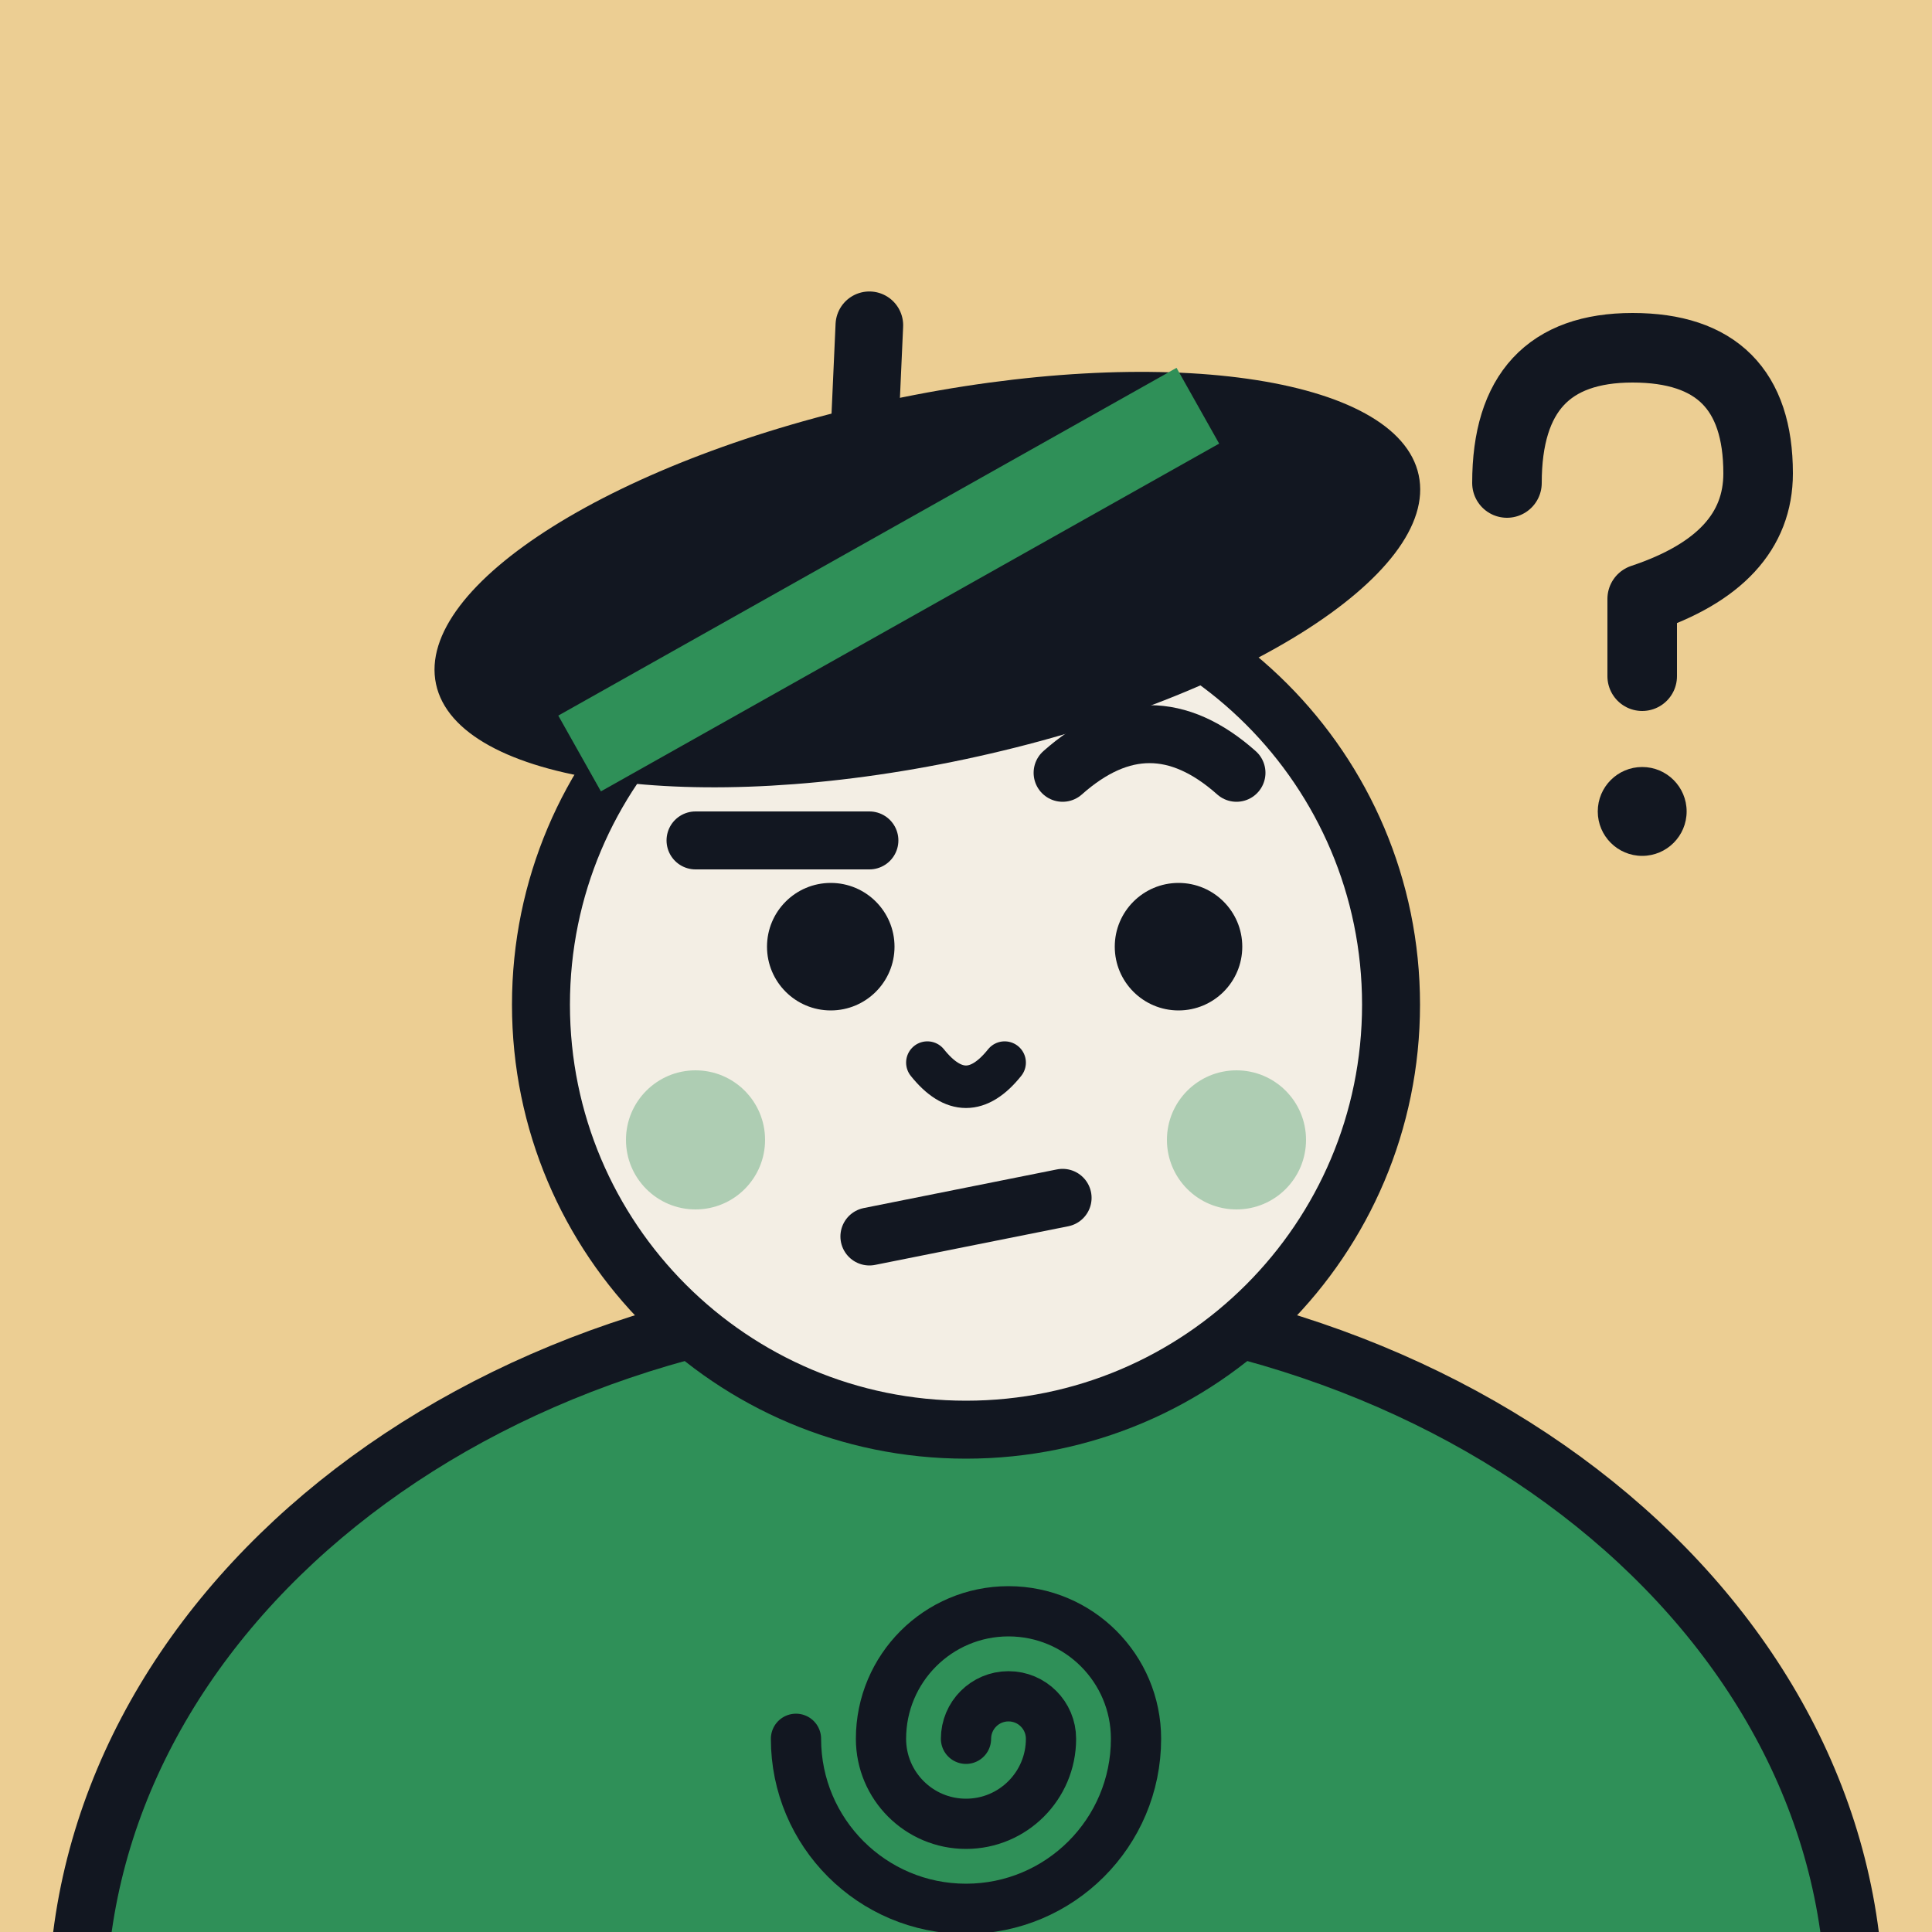
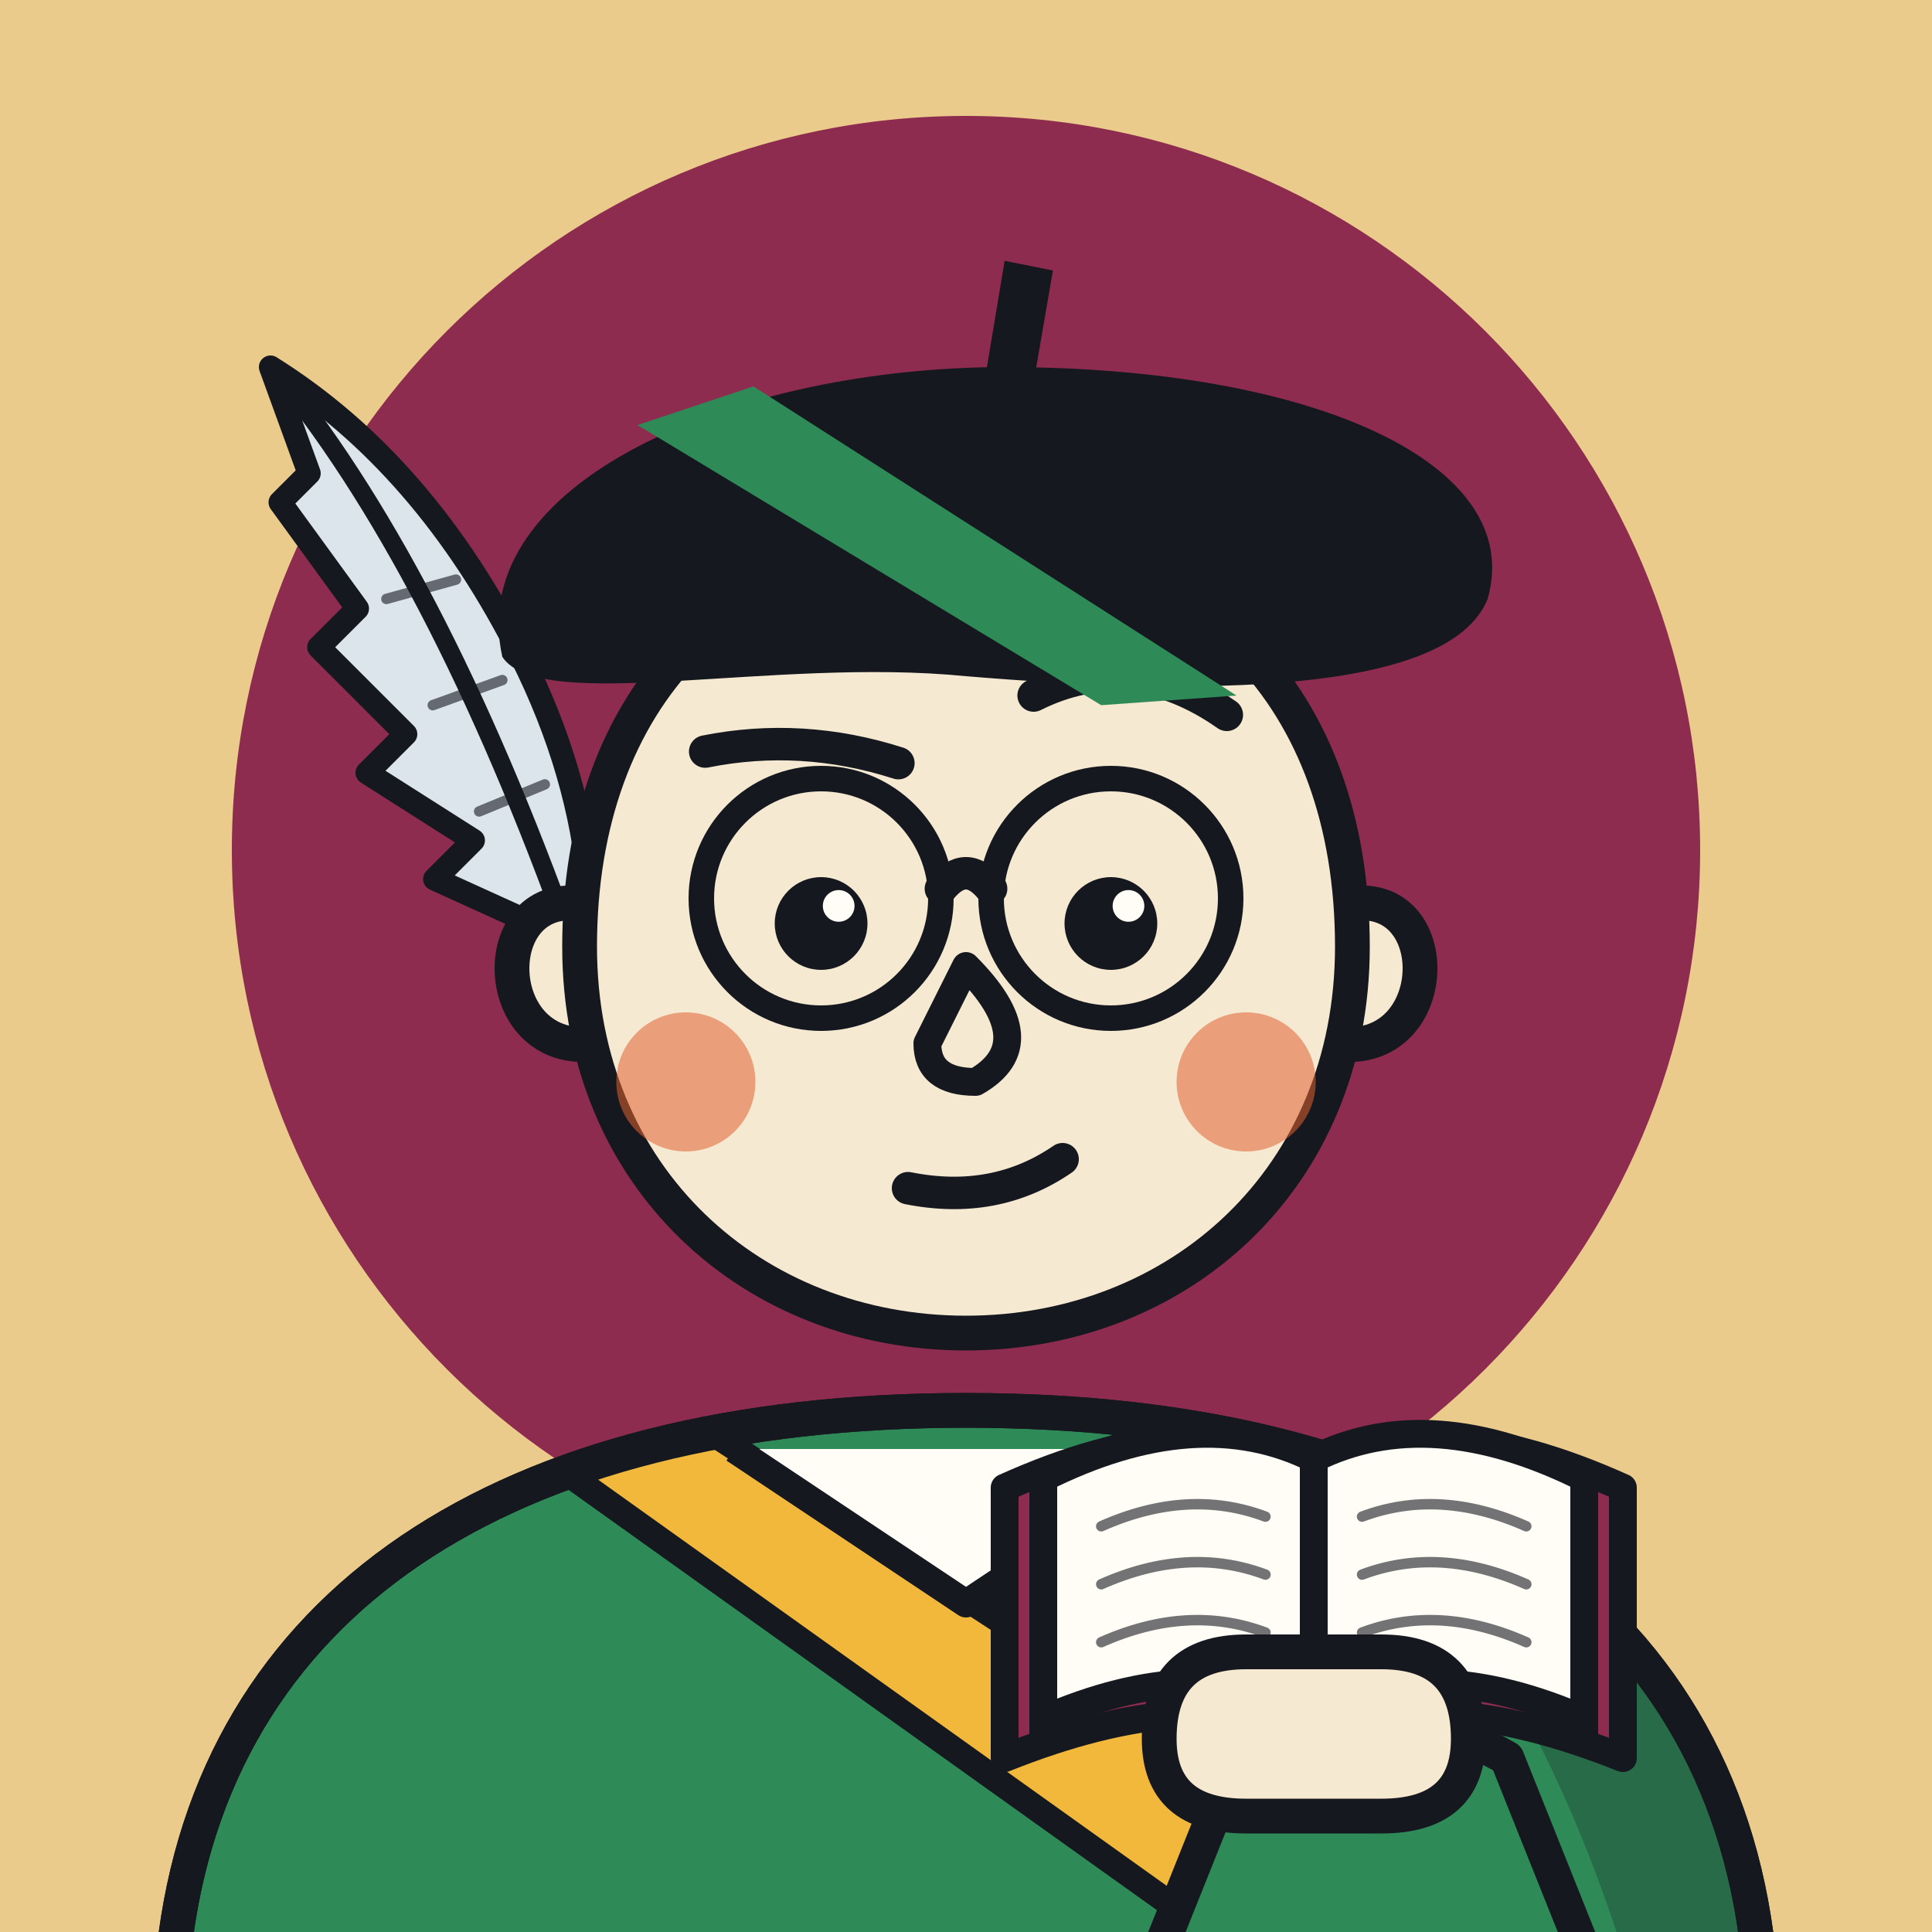
<svg xmlns="http://www.w3.org/2000/svg" viewBox="0 0 100 100">
-   <rect width="100" height="100" fill="#ECCE93" />
-   <ellipse cx="50" cy="104" rx="46" ry="37" fill="#2F9058" stroke="#121721" stroke-width="3" stroke-linecap="round" stroke-linejoin="round" />
-   <path d="M50 90a2.2 2.2 0 0 1 4.4 0a4.4 4.4 0 0 1-8.8 0a6.6 6.6 0 0 1 13.2 0a8.8 8.8 0 0 1-17.6 0" fill="none" stroke="#121721" stroke-width="2.6" stroke-linecap="round" stroke-linejoin="round" />
-   <circle cx="50" cy="52" r="22" fill="#F3EEE4" stroke="#121721" stroke-width="3" stroke-linecap="round" stroke-linejoin="round" />
-   <circle cx="36" cy="59" r="3.6" fill="#2F9058" opacity=".35" />
-   <circle cx="64" cy="59" r="3.6" fill="#2F9058" opacity=".35" />
-   <path d="M48 55q2 2.5 4 0" fill="none" stroke="#121721" stroke-width="2.2" stroke-linecap="round" stroke-linejoin="round" />
-   <g transform="rotate(-12 48 30)">
-     <ellipse cx="48" cy="30" rx="26" ry="9.5" fill="#121721" />
-     <path d="M46.5 21.5L47.8 16.5" stroke="#121721" stroke-width="3.5" stroke-linecap="round" stroke-linejoin="round" />
+   <style>
+ .corps{transform-origin:50px 100px;animation:souffle 3.9s ease-in-out infinite}
+ .tete{animation:respire 3.9s ease-in-out infinite}
+ .oeil{transform-box:fill-box;transform-origin:center;animation:cligne 6.1s infinite}
+ .sourcil{animation:sourcil 6.1s ease-in-out infinite}
+ .chapeau{transform-origin:50px 34px;animation:balance 4.6s ease-in-out infinite}
+ .pouce{transform-origin:72px 73px;animation:pouce 2.8s ease-in-out infinite}
+ .carte{transform-origin:26px 86px;animation:carte 3.2s ease-in-out infinite}
+ .plume{transform-origin:31px 50px;animation:plume 2.3s ease-in-out infinite}
+ .etincelle{transform-box:fill-box;transform-origin:center;animation:scintille 1.8s ease-in-out infinite}
+ .livre{transform-origin:68px 90px;animation:livre 3.9s ease-in-out infinite}
+ .poing{transform-origin:82px 92px;animation:poing 2.6s ease-in-out infinite}
+ .battage{transform-origin:25px 88px;animation:battage 2.4s ease-in-out infinite}
+ .page{transform-origin:72px 82px;animation:page 3.4s ease-in-out infinite}
+ @keyframes souffle{0%,100%{transform:scaleY(1)}50%{transform:scaleY(1.018)}}
+ @keyframes respire{0%,100%{transform:translateY(0)}50%{transform:translateY(-1.1px)}}
+ @keyframes cligne{0%,91%,97%,100%{transform:scaleY(1)}94%{transform:scaleY(.08)}}
+ @keyframes sourcil{0%,80%,100%{transform:translateY(0)}86%,92%{transform:translateY(-1.4px)}}
+ @keyframes balance{0%,100%{transform:rotate(-1.8deg)}50%{transform:rotate(1.8deg)}}
+ @keyframes pouce{0%,62%,100%{transform:rotate(0)}74%{transform:rotate(-9deg)}86%{transform:rotate(3deg)}}
+ @keyframes carte{0%,100%{transform:rotate(-3deg)}50%{transform:rotate(4deg)}}
+ @keyframes plume{0%,100%{transform:rotate(-3.5deg)}50%{transform:rotate(3deg)}}
+ @keyframes livre{0%,100%{transform:translateY(0)}50%{transform:translateY(-1.2px)}}
+ @keyframes poing{0%,55%,100%{transform:rotate(0)}68%{transform:rotate(-7deg) translateY(-1.5px)}80%{transform:rotate(2deg)}90%{transform:rotate(-2deg)}}
+ @keyframes battage{0%,50%,100%{transform:translate(0,0) rotate(0)}62%{transform:translate(-1px,-7px) rotate(-10deg)}76%{transform:translate(1px,-2px) rotate(5deg)}88%{transform:translate(0,0) rotate(-1deg)}}
+ @keyframes page{0%,30%{transform:scaleX(1);opacity:1}62%,78%{transform:scaleX(-1);opacity:1}86%{transform:scaleX(-1);opacity:0}87%{transform:scaleX(1);opacity:0}100%{transform:scaleX(1);opacity:1}}
+ @keyframes scintille{0%,100%{transform:scale(.7) rotate(0);opacity:.75}50%{transform:scale(1.1) rotate(20deg);opacity:1}}
+ @media (prefers-reduced-motion:reduce){*{animation:none!important}}
+ </style>
+   <defs>
+     <clipPath id="cotice-thinking-body">
+       <path d="M9 101 C11 83 26 73 50 73 C74 73 89 83 91 101 Z" />
+     </clipPath>
+     <clipPath id="cotice-thinking-shield">
+       <path d="M26 79 H42 V86 Q42 93 34 96 Q26 93 26 86 Z" />
+     </clipPath>
+   </defs>
+   <rect width="100" height="100" fill="#EBCB8B" />
+   <circle cx="50" cy="44" r="38" fill="#8E2C4F" />
+   <rect x="49" y="-6" width="2" height="12" fill="#8E2C4F" transform="rotate(0 50 44) translate(0 -36)" />
+   <rect x="49" y="-6" width="2" height="12" fill="#8E2C4F" transform="rotate(30 50 44) translate(0 -36)" />
+   <rect x="49" y="-6" width="2" height="12" fill="#8E2C4F" transform="rotate(60 50 44) translate(0 -36)" />
+   <rect x="49" y="-6" width="2" height="12" fill="#8E2C4F" transform="rotate(90 50 44) translate(0 -36)" />
+   <rect x="49" y="-6" width="2" height="12" fill="#8E2C4F" transform="rotate(120 50 44) translate(0 -36)" />
+   <rect x="49" y="-6" width="2" height="12" fill="#8E2C4F" transform="rotate(150 50 44) translate(0 -36)" />
+   <g class="corps">
+     <path d="M9 101 C11 83 26 73 50 73 C74 73 89 83 91 101 Z" fill="#2E8B57" stroke="#16181F" stroke-width="1.80" stroke-linejoin="round" />
+     <g clip-path="url(#cotice-thinking-body)">
+       <path d="M22 71 L32 71 L78 101 L64 101 Z" fill="#F2B83B" stroke="#16181F" stroke-width="1.32" />
+     </g>
+     <g clip-path="url(#cotice-thinking-body)">
+       <path d="M58 70 Q76 76 84 101 L100 101 L100 70 Z" fill="#16181F" opacity=".28" />
+     </g>
+     <path d="M9 101 C11 83 26 73 50 73 C74 73 89 83 91 101 Z" fill="none" stroke="#16181F" stroke-width="1.80" stroke-linejoin="round" />
+     <path d="M38 75 L50 83 L62 75" fill="#FFFDF6" stroke="#16181F" stroke-width="1.44" stroke-linejoin="round" />
+     <path d="M60 101 L64 91 Q71 87 78 91 L82 101 Z" fill="#2E8B57" stroke="#16181F" stroke-width="1.80" stroke-linejoin="round" />
+     <g class="livre">
+       <g transform="translate(-4 0)">
+         <path d="M56 77 Q66 72.5 72 76 Q78 72.5 88 77 L88 91 Q78 87 72 90 Q66 87 56 91 Z" fill="#8E2C4F" stroke="#16181F" stroke-width="1.44" stroke-linejoin="round" />
+         <path d="M58 76.5 Q66 72.5 72 75.5 L72 88.5 Q66 85.5 58 89 Z" fill="#FFFDF6" stroke="#16181F" stroke-width="1.44" />
+         <path d="M86 76.5 Q78 72.5 72 75.5 L72 88.5 Q78 85.5 86 89 Z" fill="#FFFDF6" stroke="#16181F" stroke-width="1.44" />
+         <path d="M61 79 Q65.5 77 69.5 78.5 M61 82 Q65.5 80 69.5 81.5 M61 85 Q65.5 83 69.5 84.5 M74.5 78.5 Q78.5 77 83 79 M74.5 81.5 Q78.5 80 83 82 M74.5 84.5 Q78.5 83 83 85" fill="none" stroke="#16181F" stroke-width="0.54" stroke-linecap="round" opacity="0.6" />
+         <path d="M64 90 Q64 85.5 68.5 85.5 L75.5 85.5 Q80 85.5 80 90 Q80 94 75.5 94 L68.5 94 Q64 94 64 90 Z" fill="#F6E9D2" stroke="#16181F" stroke-width="1.80" stroke-linejoin="round" />
+       </g>
+     </g>
  </g>
-   <path d="M30 39L62 21" stroke="#2F9058" stroke-width="4.5" />
-   <circle cx="43" cy="49" r="3.3" fill="#121721" />
-   <circle cx="61" cy="49" r="3.3" fill="#121721" />
-   <path d="M36 43.5L45 43.5" fill="none" stroke="#121721" stroke-width="3" stroke-linecap="round" stroke-linejoin="round" />
-   <path d="M55 40Q59.5 36 64 40" fill="none" stroke="#121721" stroke-width="3" stroke-linecap="round" stroke-linejoin="round" />
-   <path d="M45 64L55 62" fill="none" stroke="#121721" stroke-width="3" stroke-linecap="round" stroke-linejoin="round" />
-   <path d="M78 25q0-7 6.5-7q6.5 0 6.5 6.5q0 4.5-6 6.5v4" fill="none" stroke="#121721" stroke-width="3.6" stroke-linecap="round" stroke-linejoin="round" />
-   <circle cx="85" cy="42" r="2.3" fill="#121721" />
+   <g class="tete">
+     <g class="plume">
+       <path d="M28 48 L22.5 45.5 L24.5 43.5 L19 40 L21 38 L16.5 33.5 L18.5 31.5 L14.5 26 L16 24.5 L14 19 Q22 24 27 34 Q30 40 30.5 46 Z" fill="#DCE4EC" stroke="#16181F" stroke-width="1.20" stroke-linejoin="round" />
+       <path d="M14.5 19.5 Q23 30 30 50" fill="none" stroke="#16181F" stroke-width="0.96" stroke-linecap="round" />
+       <path d="M20 31 L23.6 30 M22.4 36.5 L26 35.2 M24.8 42 L28.2 40.6" fill="none" stroke="#16181F" stroke-width="0.54" stroke-linecap="round" opacity="0.6" />
+     </g>
+     <path d="M31 47 C25 45 25 55 31 54" fill="#F6E9D2" stroke="#16181F" stroke-width="1.80" stroke-linejoin="round" />
+     <path d="M69 47 C75 45 75 55 69 54" fill="#F6E9D2" stroke="#16181F" stroke-width="1.80" stroke-linejoin="round" />
+     <path d="M30 49 C30 36 38 28 50 28 C62 28 70 36 70 49 C70 61 61 69 50 69 C39 69 30 61 30 49 Z" fill="#F6E9D2" stroke="#16181F" stroke-width="1.80" stroke-linejoin="round" />
+     <circle cx="35.5" cy="56" r="3.6" fill="#E0612F" opacity="0.55" />
+     <circle cx="64.5" cy="56" r="3.6" fill="#E0612F" opacity="0.55" />
+     <path d="M50 50 Q54 54 50.5 56 Q48 56 48 54 Z" fill="#F6E9D2" stroke="#16181F" stroke-width="1.44" stroke-linejoin="round" />
+     <circle cx="42.5" cy="47.8" r="2.4" fill="#16181F" class="oeil" />
+     <circle cx="43.41" cy="46.89" r="0.82" fill="#FFFDF6" class="oeil" />
+     <circle cx="57.5" cy="47.8" r="2.4" fill="#16181F" class="oeil" />
+     <circle cx="58.41" cy="46.89" r="0.82" fill="#FFFDF6" class="oeil" />
+     <circle cx="42.5" cy="46.5" r="6.2" fill="none" stroke="#16181F" stroke-width="1.32" />
+     <circle cx="57.5" cy="46.5" r="6.2" fill="none" stroke="#16181F" stroke-width="1.32" />
+     <path d="M48.7 46 Q50 44.4 51.3 46" fill="none" stroke="#16181F" stroke-width="1.68" stroke-linecap="round" stroke-linejoin="round" />
+     <path d="M36.5 38.9 Q41.5 37.9 46.5 39.5" fill="none" stroke="#16181F" stroke-width="1.68" stroke-linecap="round" stroke-linejoin="round" class="sourcil" />
+     <path d="M63.5 37 Q58.5 33.5 53.5 36" fill="none" stroke="#16181F" stroke-width="1.68" stroke-linecap="round" stroke-linejoin="round" class="sourcil" />
+     <path d="M47 61.5 Q51.5 62.4 55 60" fill="none" stroke="#16181F" stroke-width="1.68" stroke-linecap="round" stroke-linejoin="round" />
+     <g class="chapeau">
+       <path d="M26 34 C24 25 38 19 52 19 C68 19 79 24 77 31 C75 36 62 36 50 35 C40 34 28 37 26 34 Z" fill="#16181F" />
+       <path d="M33 22 L39 20 L64 36 L57 36.5 Z" fill="#2E8B57" />
+       <path d="M51 19.5 L52 13.5 L54.5 14 L53.5 19.8 Z" fill="#16181F" />
+     </g>
+   </g>
</svg>
